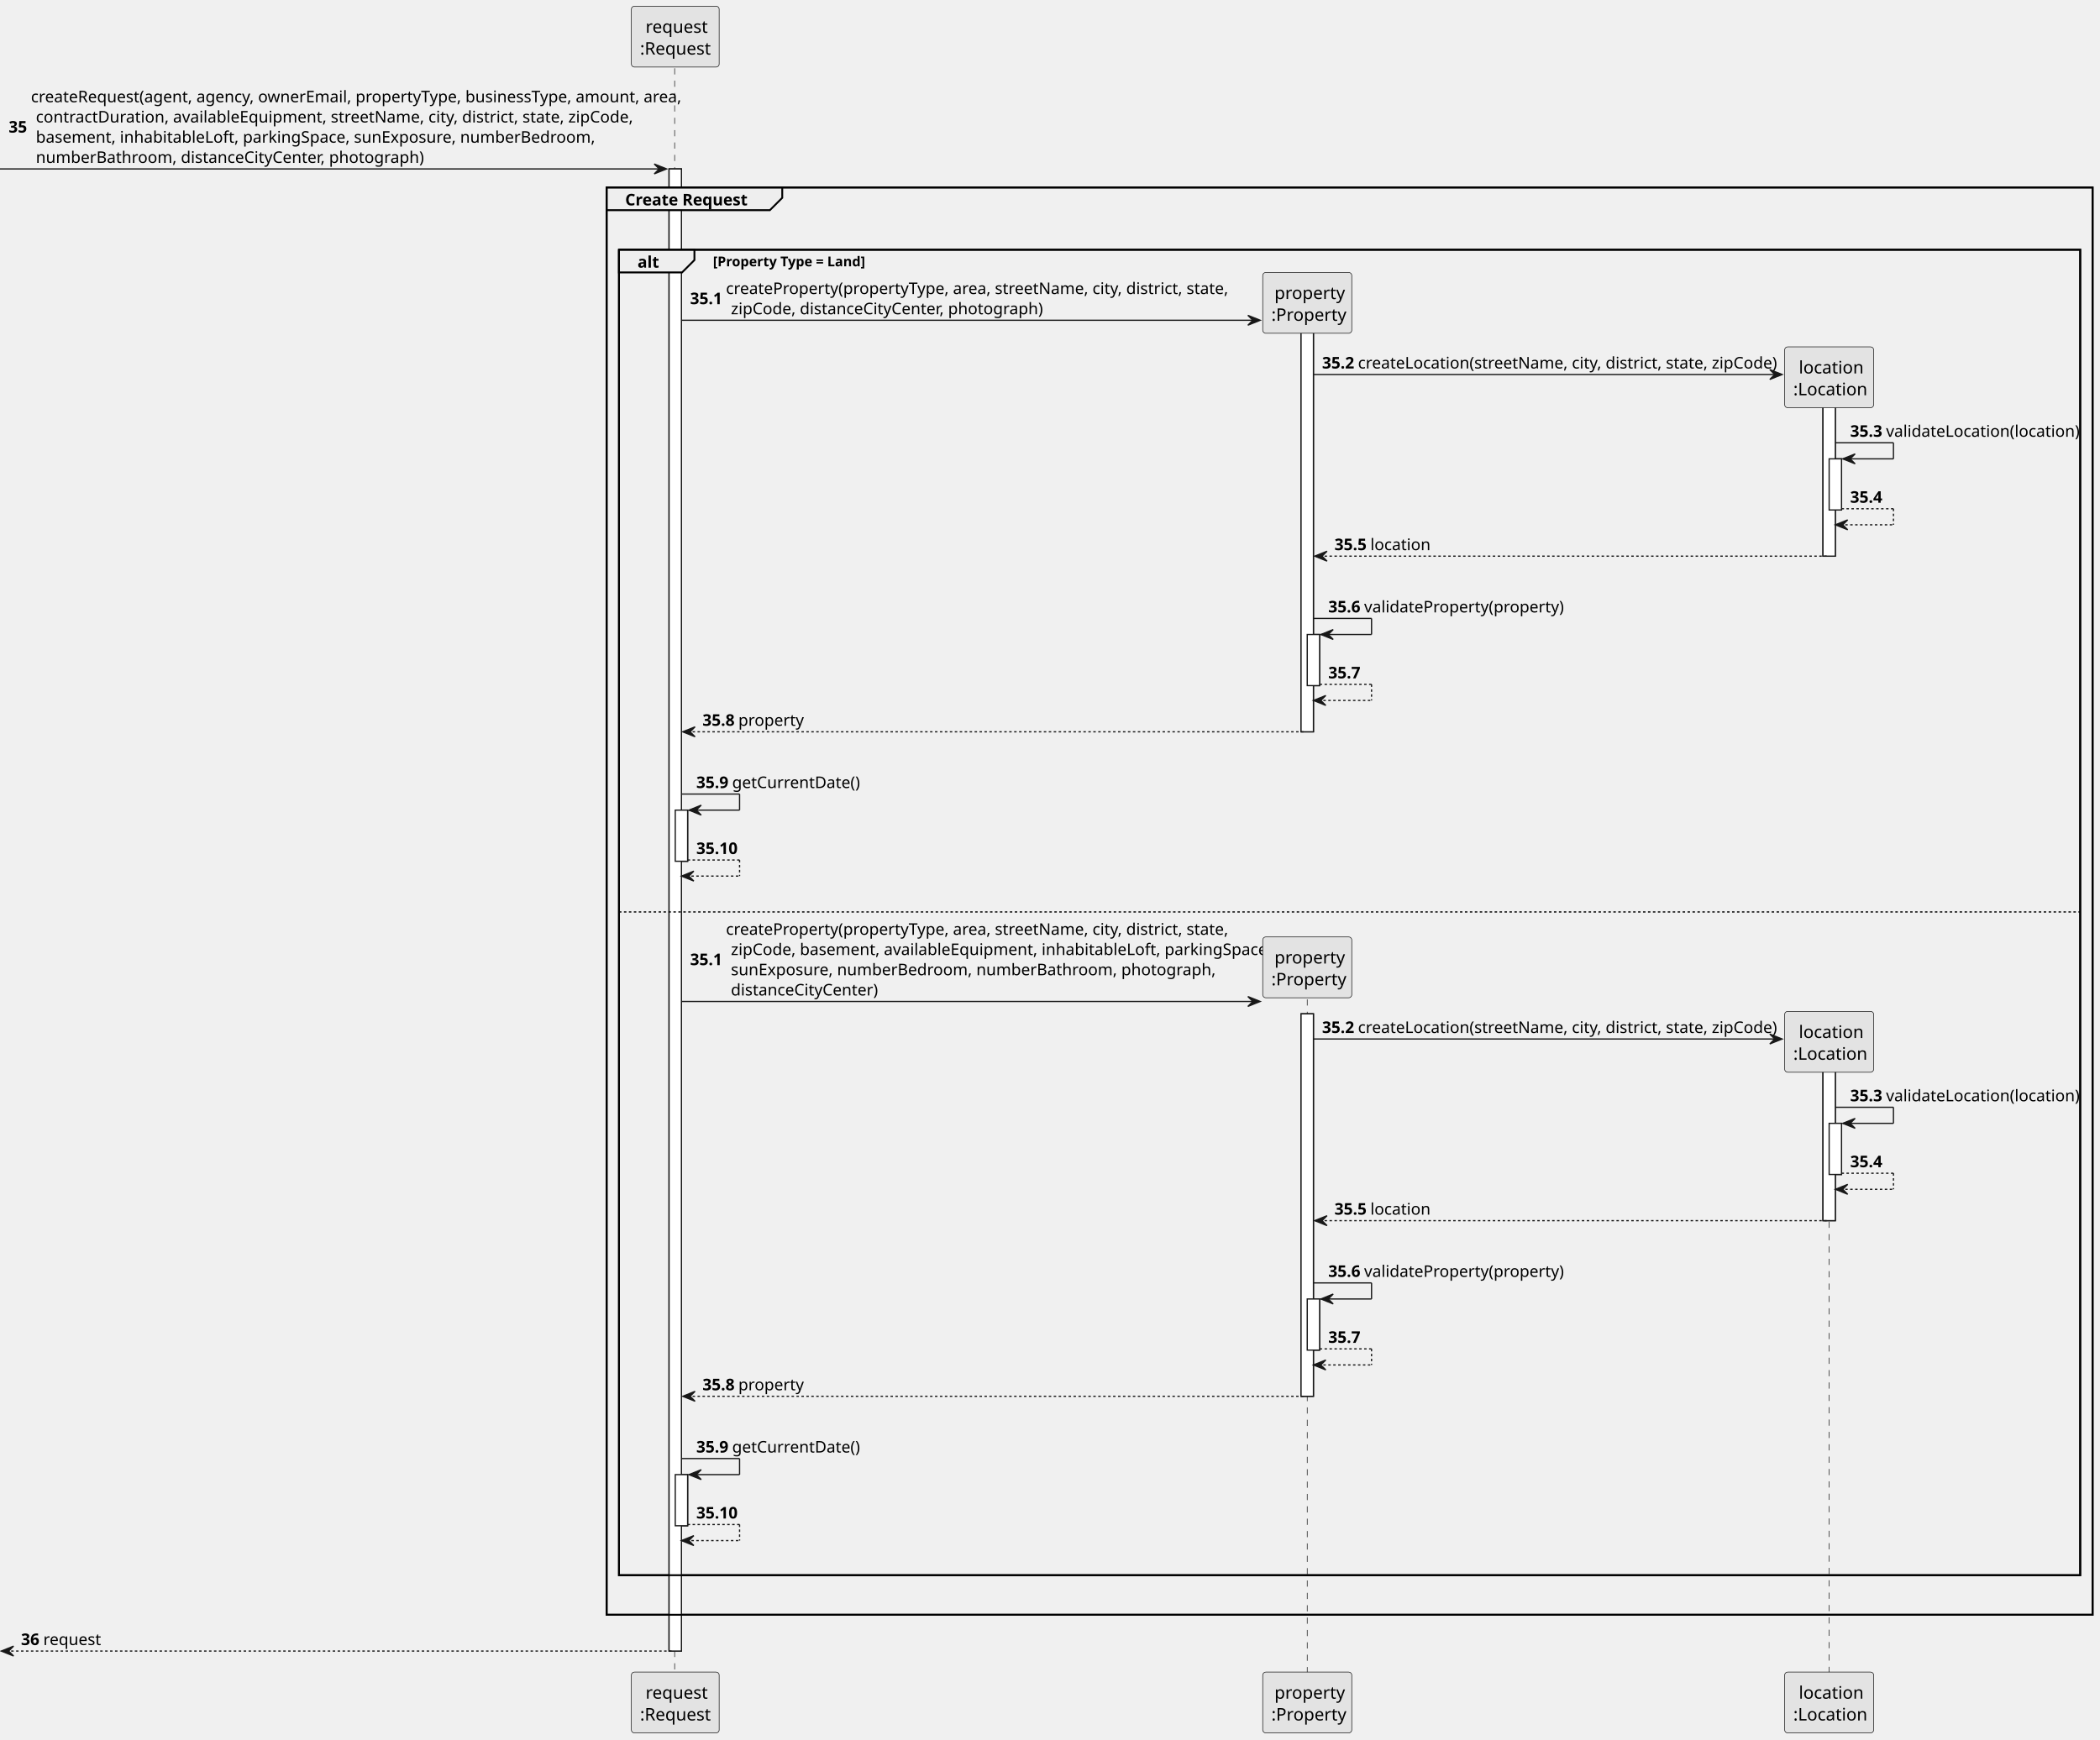
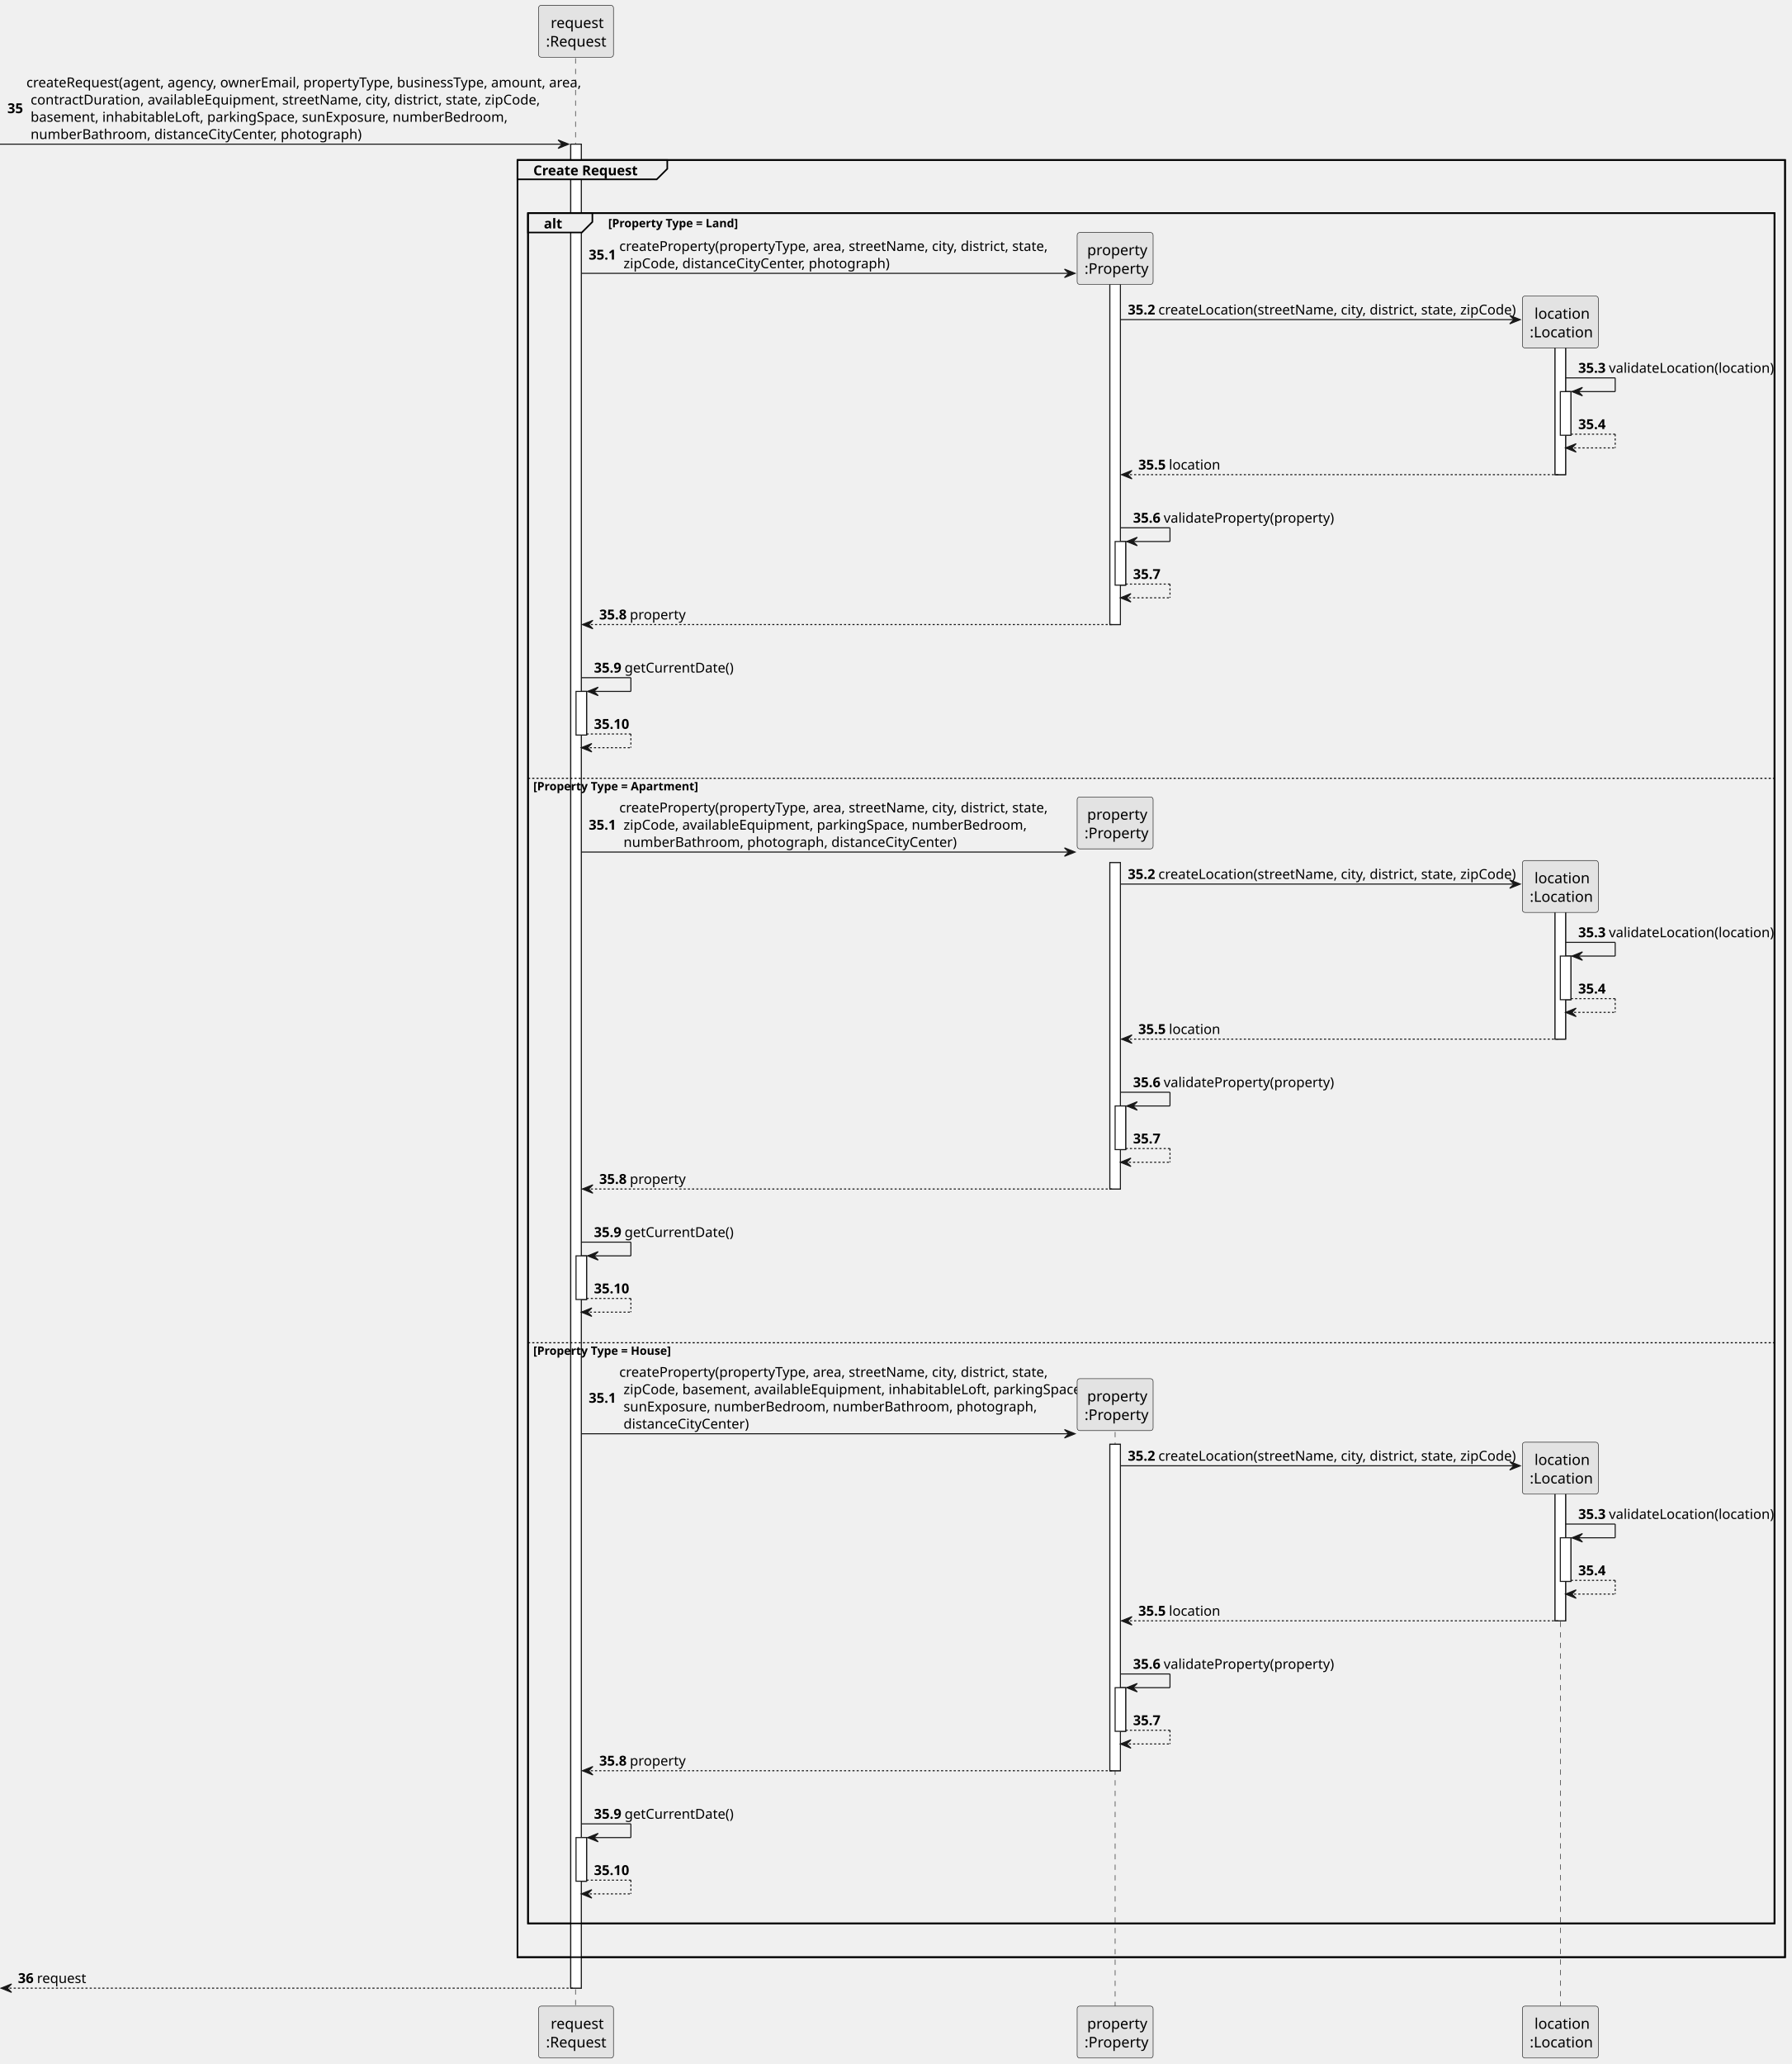
- <svg xmlns="http://www.w3.org/2000/svg" contentStyleType="text/css" height="1407px" preserveAspectRatio="none" style="width:1698px;height:1407px;background:#FFFFFF;" version="1.1" viewBox="0 0 1698 1407" width="1698px" zoomAndPan="magnify">
+ <svg xmlns="http://www.w3.org/2000/svg" contentStyleType="text/css" height="1956px" preserveAspectRatio="none" style="width:1698px;height:1956px;background:#FFFFFF;" version="1.1" viewBox="0 0 1698 1956" width="1698px" zoomAndPan="magnify">
  <defs />
  <g>
-     <rect fill="#FFFFFF" height="1198.742" style="stroke:#181818;stroke-width:1.0;" width="10" x="541" y="136.625" />
+     <rect fill="#FFFFFF" height="1747.5" style="stroke:#181818;stroke-width:1.0;" width="10" x="541" y="136.625" />
    <rect fill="#FFFFFF" height="41.352" style="stroke:#181818;stroke-width:1.0;" width="10" x="546" y="655.227" />
-     <rect fill="#FFFFFF" height="41.352" style="stroke:#181818;stroke-width:1.0;" width="10" x="546" y="1192.664" />
+     <rect fill="#FFFFFF" height="41.352" style="stroke:#181818;stroke-width:1.0;" width="10" x="546" y="1190.148" />
+     <rect fill="#FFFFFF" height="41.352" style="stroke:#181818;stroke-width:1.0;" width="10" x="546" y="1741.422" />
    <rect fill="#FFFFFF" height="322.844" style="stroke:#181818;stroke-width:1.0;" width="10" x="1052" y="269.031" />
    <rect fill="#FFFFFF" height="41.352" style="stroke:#181818;stroke-width:1.0;" width="10" x="1057" y="513.172" />
-     <rect fill="#FFFFFF" height="309.328" style="stroke:#181818;stroke-width:1.0;" width="10" x="1052" y="819.984" />
-     <rect fill="#FFFFFF" height="41.352" style="stroke:#181818;stroke-width:1.0;" width="10" x="1057" y="1050.609" />
+     <rect fill="#FFFFFF" height="309.328" style="stroke:#181818;stroke-width:1.0;" width="10" x="1052" y="817.469" />
+     <rect fill="#FFFFFF" height="41.352" style="stroke:#181818;stroke-width:1.0;" width="10" x="1057" y="1048.094" />
+     <rect fill="#FFFFFF" height="309.328" style="stroke:#181818;stroke-width:1.0;" width="10" x="1052" y="1368.742" />
+     <rect fill="#FFFFFF" height="41.352" style="stroke:#181818;stroke-width:1.0;" width="10" x="1057" y="1599.367" />
    <rect fill="#FFFFFF" height="136.922" style="stroke:#181818;stroke-width:1.0;" width="10" x="1474" y="312.898" />
    <rect fill="#FFFFFF" height="41.352" style="stroke:#181818;stroke-width:1.0;" width="10" x="1479" y="371.117" />
-     <rect fill="#FFFFFF" height="136.922" style="stroke:#181818;stroke-width:1.0;" width="10" x="1474" y="850.336" />
-     <rect fill="#FFFFFF" height="41.352" style="stroke:#181818;stroke-width:1.0;" width="10" x="1479" y="908.555" />
-     <rect fill="none" height="1154.391" style="stroke:#000000;stroke-width:1.5;" width="1201.5" x="490.5" y="151.625" />
-     <rect fill="none" height="1072.039" style="stroke:#000000;stroke-width:1.5;" width="1181.5" x="500.5" y="201.977" />
-     <line style="stroke:#181818;stroke-width:0.5;stroke-dasharray:5.0,5.0;" x1="545.5" x2="545.5" y1="55.219" y2="1353.367" />
-     <line style="stroke:#181818;stroke-width:0.5;stroke-dasharray:5.0,5.0;" x1="1057" x2="1057" y1="788.281" y2="1353.367" />
-     <line style="stroke:#181818;stroke-width:0.5;stroke-dasharray:5.0,5.0;" x1="1479" x2="1479" y1="858.094" y2="1353.367" />
+     <rect fill="#FFFFFF" height="136.922" style="stroke:#181818;stroke-width:1.0;" width="10" x="1474" y="847.82" />
+     <rect fill="#FFFFFF" height="41.352" style="stroke:#181818;stroke-width:1.0;" width="10" x="1479" y="906.039" />
+     <rect fill="#FFFFFF" height="136.922" style="stroke:#181818;stroke-width:1.0;" width="10" x="1474" y="1399.094" />
+     <rect fill="#FFFFFF" height="41.352" style="stroke:#181818;stroke-width:1.0;" width="10" x="1479" y="1457.312" />
+     <rect fill="none" height="1703.148" style="stroke:#000000;stroke-width:1.5;" width="1201.5" x="490.5" y="151.625" />
+     <rect fill="none" height="1620.797" style="stroke:#000000;stroke-width:1.5;" width="1181.5" x="500.5" y="201.977" />
+     <line style="stroke:#181818;stroke-width:0.5;stroke-dasharray:5.0,5.0;" x1="545.5" x2="545.5" y1="55.219" y2="1902.125" />
+     <line style="stroke:#181818;stroke-width:0.5;stroke-dasharray:5.0,5.0;" x1="1057" x2="1057" y1="1337.039" y2="1902.125" />
+     <line style="stroke:#181818;stroke-width:0.5;stroke-dasharray:5.0,5.0;" x1="1479" x2="1479" y1="1406.852" y2="1902.125" />
    <rect fill="#E3E3E3" height="49.219" rx="2.5" ry="2.5" style="stroke:#181818;stroke-width:0.5;" width="71" x="510.5" y="5" />
    <text fill="#000000" font-family="sans-serif" font-size="14" lengthAdjust="spacing" textLength="48" x="522" y="26.533">request</text>
    <text fill="#000000" font-family="sans-serif" font-size="14" lengthAdjust="spacing" textLength="57" x="517.5" y="44.143">:Request</text>
-     <rect fill="#E3E3E3" height="49.219" rx="2.5" ry="2.5" style="stroke:#181818;stroke-width:0.5;" width="71" x="510.5" y="1352.367" />
-     <text fill="#000000" font-family="sans-serif" font-size="14" lengthAdjust="spacing" textLength="48" x="522" y="1373.9">request</text>
-     <text fill="#000000" font-family="sans-serif" font-size="14" lengthAdjust="spacing" textLength="57" x="517.5" y="1391.51">:Request</text>
-     <rect fill="#E3E3E3" height="49.219" rx="2.5" ry="2.5" style="stroke:#181818;stroke-width:0.5;" width="72" x="1021" y="1352.367" />
-     <text fill="#000000" font-family="sans-serif" font-size="14" lengthAdjust="spacing" textLength="53" x="1030.5" y="1373.9">property</text>
-     <text fill="#000000" font-family="sans-serif" font-size="14" lengthAdjust="spacing" textLength="58" x="1028" y="1391.51">:Property</text>
-     <rect fill="#E3E3E3" height="49.219" rx="2.5" ry="2.5" style="stroke:#181818;stroke-width:0.5;" width="72" x="1443" y="1352.367" />
-     <text fill="#000000" font-family="sans-serif" font-size="14" lengthAdjust="spacing" textLength="49" x="1454.5" y="1373.9">location</text>
-     <text fill="#000000" font-family="sans-serif" font-size="14" lengthAdjust="spacing" textLength="58" x="1450" y="1391.51">:Location</text>
-     <rect fill="#FFFFFF" height="1198.742" style="stroke:#181818;stroke-width:1.0;" width="10" x="541" y="136.625" />
+     <rect fill="#E3E3E3" height="49.219" rx="2.5" ry="2.5" style="stroke:#181818;stroke-width:0.5;" width="71" x="510.5" y="1901.125" />
+     <text fill="#000000" font-family="sans-serif" font-size="14" lengthAdjust="spacing" textLength="48" x="522" y="1922.658">request</text>
+     <text fill="#000000" font-family="sans-serif" font-size="14" lengthAdjust="spacing" textLength="57" x="517.5" y="1940.268">:Request</text>
+     <rect fill="#E3E3E3" height="49.219" rx="2.5" ry="2.5" style="stroke:#181818;stroke-width:0.5;" width="72" x="1021" y="1901.125" />
+     <text fill="#000000" font-family="sans-serif" font-size="14" lengthAdjust="spacing" textLength="53" x="1030.5" y="1922.658">property</text>
+     <text fill="#000000" font-family="sans-serif" font-size="14" lengthAdjust="spacing" textLength="58" x="1028" y="1940.268">:Property</text>
+     <rect fill="#E3E3E3" height="49.219" rx="2.5" ry="2.5" style="stroke:#181818;stroke-width:0.5;" width="72" x="1443" y="1901.125" />
+     <text fill="#000000" font-family="sans-serif" font-size="14" lengthAdjust="spacing" textLength="49" x="1454.5" y="1922.658">location</text>
+     <text fill="#000000" font-family="sans-serif" font-size="14" lengthAdjust="spacing" textLength="58" x="1450" y="1940.268">:Location</text>
+     <rect fill="#FFFFFF" height="1747.5" style="stroke:#181818;stroke-width:1.0;" width="10" x="541" y="136.625" />
    <rect fill="#FFFFFF" height="41.352" style="stroke:#181818;stroke-width:1.0;" width="10" x="546" y="655.227" />
-     <rect fill="#FFFFFF" height="41.352" style="stroke:#181818;stroke-width:1.0;" width="10" x="546" y="1192.664" />
+     <rect fill="#FFFFFF" height="41.352" style="stroke:#181818;stroke-width:1.0;" width="10" x="546" y="1190.148" />
+     <rect fill="#FFFFFF" height="41.352" style="stroke:#181818;stroke-width:1.0;" width="10" x="546" y="1741.422" />
    <rect fill="#FFFFFF" height="322.844" style="stroke:#181818;stroke-width:1.0;" width="10" x="1052" y="269.031" />
    <rect fill="#FFFFFF" height="41.352" style="stroke:#181818;stroke-width:1.0;" width="10" x="1057" y="513.172" />
-     <rect fill="#FFFFFF" height="309.328" style="stroke:#181818;stroke-width:1.0;" width="10" x="1052" y="819.984" />
-     <rect fill="#FFFFFF" height="41.352" style="stroke:#181818;stroke-width:1.0;" width="10" x="1057" y="1050.609" />
+     <rect fill="#FFFFFF" height="309.328" style="stroke:#181818;stroke-width:1.0;" width="10" x="1052" y="817.469" />
+     <rect fill="#FFFFFF" height="41.352" style="stroke:#181818;stroke-width:1.0;" width="10" x="1057" y="1048.094" />
+     <rect fill="#FFFFFF" height="309.328" style="stroke:#181818;stroke-width:1.0;" width="10" x="1052" y="1368.742" />
+     <rect fill="#FFFFFF" height="41.352" style="stroke:#181818;stroke-width:1.0;" width="10" x="1057" y="1599.367" />
    <rect fill="#FFFFFF" height="136.922" style="stroke:#181818;stroke-width:1.0;" width="10" x="1474" y="312.898" />
    <rect fill="#FFFFFF" height="41.352" style="stroke:#181818;stroke-width:1.0;" width="10" x="1479" y="371.117" />
-     <rect fill="#FFFFFF" height="136.922" style="stroke:#181818;stroke-width:1.0;" width="10" x="1474" y="850.336" />
-     <rect fill="#FFFFFF" height="41.352" style="stroke:#181818;stroke-width:1.0;" width="10" x="1479" y="908.555" />
+     <rect fill="#FFFFFF" height="136.922" style="stroke:#181818;stroke-width:1.0;" width="10" x="1474" y="847.82" />
+     <rect fill="#FFFFFF" height="41.352" style="stroke:#181818;stroke-width:1.0;" width="10" x="1479" y="906.039" />
+     <rect fill="#FFFFFF" height="136.922" style="stroke:#181818;stroke-width:1.0;" width="10" x="1474" y="1399.094" />
+     <rect fill="#FFFFFF" height="41.352" style="stroke:#181818;stroke-width:1.0;" width="10" x="1479" y="1457.312" />
    <polygon fill="#181818" points="529,132.625,539,136.625,529,140.625,533,136.625" style="stroke:#181818;stroke-width:1.0;" />
    <line style="stroke:#181818;stroke-width:1.0;" x1="0" x2="535" y1="136.625" y2="136.625" />
    <text fill="#000000" font-family="sans-serif" font-size="13" font-weight="bold" lengthAdjust="spacing" textLength="14" x="7" y="107.241">35</text>
    <text fill="#000000" font-family="sans-serif" font-size="13" lengthAdjust="spacing" textLength="504" x="25" y="82.714">createRequest(agent, agency, ownerEmail, propertyType, businessType, amount, area,</text>
    <text fill="#000000" font-family="sans-serif" font-size="13" lengthAdjust="spacing" textLength="461" x="29" y="99.065">contractDuration, availableEquipment, streetName, city, district, state, zipCode,</text>
    <text fill="#000000" font-family="sans-serif" font-size="13" lengthAdjust="spacing" textLength="426" x="29" y="115.417">basement, inhabitableLoft, parkingSpace, sunExposure, numberBedroom,</text>
    <text fill="#000000" font-family="sans-serif" font-size="13" lengthAdjust="spacing" textLength="293" x="29" y="131.769">numberBathroom, distanceCityCenter, photograph)</text>
    <path d="M490.5,151.625 L632.5,151.625 L632.5,159.977 L622.5,169.977 L490.5,169.977 L490.5,151.625 " fill="#EEEEEE" style="stroke:#000000;stroke-width:1.5;" />
-     <rect fill="none" height="1154.391" style="stroke:#000000;stroke-width:1.5;" width="1201.5" x="490.5" y="151.625" />
+     <rect fill="none" height="1703.148" style="stroke:#000000;stroke-width:1.5;" width="1201.5" x="490.5" y="151.625" />
    <text fill="#000000" font-family="sans-serif" font-size="13" font-weight="bold" lengthAdjust="spacing" textLength="97" x="505.5" y="166.12">Create Request</text>
    <path d="M500.5,201.977 L561.5,201.977 L561.5,210.328 L551.5,220.328 L500.5,220.328 L500.5,201.977 " fill="#EEEEEE" style="stroke:#000000;stroke-width:1.5;" />
-     <rect fill="none" height="1072.039" style="stroke:#000000;stroke-width:1.5;" width="1181.5" x="500.5" y="201.977" />
+     <rect fill="none" height="1620.797" style="stroke:#000000;stroke-width:1.5;" width="1181.5" x="500.5" y="201.977" />
    <text fill="#000000" font-family="sans-serif" font-size="13" font-weight="bold" lengthAdjust="spacing" textLength="16" x="515.5" y="216.472">alt</text>
    <text fill="#000000" font-family="sans-serif" font-size="11" font-weight="bold" lengthAdjust="spacing" textLength="125" x="576.5" y="215.395">[Property Type = Land]</text>
    <polygon fill="#181818" points="1009,255.031,1019,259.031,1009,263.031,1013,259.031" style="stroke:#181818;stroke-width:1.0;" />
    <line style="stroke:#181818;stroke-width:1.0;" x1="551" x2="1015" y1="259.031" y2="259.031" />
    <text fill="#000000" font-family="sans-serif" font-size="13" font-weight="bold" lengthAdjust="spacing" textLength="25" x="558" y="245.999">35.1</text>
    <text fill="#000000" font-family="sans-serif" font-size="13" lengthAdjust="spacing" textLength="389" x="587" y="237.823">createProperty(propertyType, area, streetName, city, district, state,</text>
    <text fill="#000000" font-family="sans-serif" font-size="13" lengthAdjust="spacing" textLength="241" x="591" y="254.175">zipCode, distanceCityCenter, photograph)</text>
    <rect fill="#E3E3E3" height="49.219" rx="2.5" ry="2.5" style="stroke:#181818;stroke-width:0.5;" width="72" x="1021" y="220.328" />
    <text fill="#000000" font-family="sans-serif" font-size="14" lengthAdjust="spacing" textLength="53" x="1030.5" y="241.861">property</text>
    <text fill="#000000" font-family="sans-serif" font-size="14" lengthAdjust="spacing" textLength="58" x="1028" y="259.471">:Property</text>
    <polygon fill="#181818" points="1431,298.898,1441,302.898,1431,306.898,1435,302.898" style="stroke:#181818;stroke-width:1.0;" />
    <line style="stroke:#181818;stroke-width:1.0;" x1="1062" x2="1437" y1="302.898" y2="302.898" />
    <text fill="#000000" font-family="sans-serif" font-size="13" font-weight="bold" lengthAdjust="spacing" textLength="25" x="1069" y="298.042">35.2</text>
    <text fill="#000000" font-family="sans-serif" font-size="13" lengthAdjust="spacing" textLength="328" x="1098" y="298.042">createLocation(streetName, city, district, state, zipCode)</text>
    <rect fill="#E3E3E3" height="49.219" rx="2.5" ry="2.5" style="stroke:#181818;stroke-width:0.5;" width="72" x="1443" y="280.547" />
    <text fill="#000000" font-family="sans-serif" font-size="14" lengthAdjust="spacing" textLength="49" x="1454.5" y="302.08">location</text>
    <text fill="#000000" font-family="sans-serif" font-size="14" lengthAdjust="spacing" textLength="58" x="1450" y="319.69">:Location</text>
    <line style="stroke:#181818;stroke-width:1.0;" x1="1484" x2="1531" y1="358.117" y2="358.117" />
    <line style="stroke:#181818;stroke-width:1.0;" x1="1531" x2="1531" y1="358.117" y2="371.117" />
    <line style="stroke:#181818;stroke-width:1.0;" x1="1490" x2="1531" y1="371.117" y2="371.117" />
    <polygon fill="#181818" points="1500,367.117,1490,371.117,1500,375.117,1496,371.117" style="stroke:#181818;stroke-width:1.0;" />
    <text fill="#000000" font-family="sans-serif" font-size="13" font-weight="bold" lengthAdjust="spacing" textLength="25" x="1496" y="353.261">35.3</text>
    <text fill="#000000" font-family="sans-serif" font-size="13" lengthAdjust="spacing" textLength="145" x="1525" y="353.261">validateLocation(location)</text>
    <line style="stroke:#181818;stroke-width:1.0;stroke-dasharray:2.0,2.0;" x1="1489" x2="1531" y1="411.469" y2="411.469" />
    <line style="stroke:#181818;stroke-width:1.0;stroke-dasharray:2.0,2.0;" x1="1531" x2="1531" y1="411.469" y2="424.469" />
    <line style="stroke:#181818;stroke-width:1.0;stroke-dasharray:2.0,2.0;" x1="1484" x2="1531" y1="424.469" y2="424.469" />
    <polygon fill="#181818" points="1494,420.469,1484,424.469,1494,428.469,1490,424.469" style="stroke:#181818;stroke-width:1.0;" />
    <text fill="#000000" font-family="sans-serif" font-size="13" font-weight="bold" lengthAdjust="spacing" textLength="25" x="1496" y="406.612">35.4</text>
    <text fill="#000000" font-family="sans-serif" font-size="13" lengthAdjust="spacing" textLength="4" x="1525" y="406.612"> </text>
    <polygon fill="#181818" points="1073,445.82,1063,449.82,1073,453.82,1069,449.82" style="stroke:#181818;stroke-width:1.0;" />
    <line style="stroke:#181818;stroke-width:1.0;stroke-dasharray:2.0,2.0;" x1="1067" x2="1478" y1="449.82" y2="449.82" />
    <text fill="#000000" font-family="sans-serif" font-size="13" font-weight="bold" lengthAdjust="spacing" textLength="25" x="1079" y="444.964">35.5</text>
    <text fill="#000000" font-family="sans-serif" font-size="13" lengthAdjust="spacing" textLength="45" x="1108" y="444.964">location</text>
    <line style="stroke:#181818;stroke-width:1.0;" x1="1062" x2="1109" y1="500.172" y2="500.172" />
    <line style="stroke:#181818;stroke-width:1.0;" x1="1109" x2="1109" y1="500.172" y2="513.172" />
    <line style="stroke:#181818;stroke-width:1.0;" x1="1068" x2="1109" y1="513.172" y2="513.172" />
    <polygon fill="#181818" points="1078,509.172,1068,513.172,1078,517.172,1074,513.172" style="stroke:#181818;stroke-width:1.0;" />
    <text fill="#000000" font-family="sans-serif" font-size="13" font-weight="bold" lengthAdjust="spacing" textLength="25" x="1074" y="495.315">35.6</text>
    <text fill="#000000" font-family="sans-serif" font-size="13" lengthAdjust="spacing" textLength="147" x="1103" y="495.315">validateProperty(property)</text>
    <line style="stroke:#181818;stroke-width:1.0;stroke-dasharray:2.0,2.0;" x1="1067" x2="1109" y1="553.523" y2="553.523" />
    <line style="stroke:#181818;stroke-width:1.0;stroke-dasharray:2.0,2.0;" x1="1109" x2="1109" y1="553.523" y2="566.523" />
    <line style="stroke:#181818;stroke-width:1.0;stroke-dasharray:2.0,2.0;" x1="1062" x2="1109" y1="566.523" y2="566.523" />
    <polygon fill="#181818" points="1072,562.523,1062,566.523,1072,570.523,1068,566.523" style="stroke:#181818;stroke-width:1.0;" />
    <text fill="#000000" font-family="sans-serif" font-size="13" font-weight="bold" lengthAdjust="spacing" textLength="25" x="1074" y="548.667">35.7</text>
    <text fill="#000000" font-family="sans-serif" font-size="13" lengthAdjust="spacing" textLength="4" x="1103" y="548.667"> </text>
    <polygon fill="#181818" points="562,587.875,552,591.875,562,595.875,558,591.875" style="stroke:#181818;stroke-width:1.0;" />
    <line style="stroke:#181818;stroke-width:1.0;stroke-dasharray:2.0,2.0;" x1="556" x2="1056" y1="591.875" y2="591.875" />
    <text fill="#000000" font-family="sans-serif" font-size="13" font-weight="bold" lengthAdjust="spacing" textLength="25" x="568" y="587.019">35.8</text>
    <text fill="#000000" font-family="sans-serif" font-size="13" lengthAdjust="spacing" textLength="47" x="597" y="587.019">property</text>
    <line style="stroke:#181818;stroke-width:1.0;" x1="551" x2="598" y1="642.227" y2="642.227" />
    <line style="stroke:#181818;stroke-width:1.0;" x1="598" x2="598" y1="642.227" y2="655.227" />
    <line style="stroke:#181818;stroke-width:1.0;" x1="557" x2="598" y1="655.227" y2="655.227" />
    <polygon fill="#181818" points="567,651.227,557,655.227,567,659.227,563,655.227" style="stroke:#181818;stroke-width:1.0;" />
    <text fill="#000000" font-family="sans-serif" font-size="13" font-weight="bold" lengthAdjust="spacing" textLength="25" x="563" y="637.37">35.9</text>
    <text fill="#000000" font-family="sans-serif" font-size="13" lengthAdjust="spacing" textLength="95" x="592" y="637.37">getCurrentDate()</text>
    <line style="stroke:#181818;stroke-width:1.0;stroke-dasharray:2.0,2.0;" x1="556" x2="598" y1="695.578" y2="695.578" />
    <line style="stroke:#181818;stroke-width:1.0;stroke-dasharray:2.0,2.0;" x1="598" x2="598" y1="695.578" y2="708.578" />
    <line style="stroke:#181818;stroke-width:1.0;stroke-dasharray:2.0,2.0;" x1="551" x2="598" y1="708.578" y2="708.578" />
    <polygon fill="#181818" points="561,704.578,551,708.578,561,712.578,557,708.578" style="stroke:#181818;stroke-width:1.0;" />
    <text fill="#000000" font-family="sans-serif" font-size="13" font-weight="bold" lengthAdjust="spacing" textLength="32" x="563" y="690.722">35.10</text>
    <text fill="#000000" font-family="sans-serif" font-size="13" lengthAdjust="spacing" textLength="4" x="599" y="690.722"> </text>
    <line style="stroke:#000000;stroke-width:1.0;stroke-dasharray:2.0,2.0;" x1="500.5" x2="1682" y1="737.578" y2="737.578" />
-     <polygon fill="#181818" points="1009,805.984,1019,809.984,1009,813.984,1013,809.984" style="stroke:#181818;stroke-width:1.0;" />
-     <line style="stroke:#181818;stroke-width:1.0;" x1="551" x2="1015" y1="809.984" y2="809.984" />
-     <text fill="#000000" font-family="sans-serif" font-size="13" font-weight="bold" lengthAdjust="spacing" textLength="25" x="558" y="780.601">35.1</text>
-     <text fill="#000000" font-family="sans-serif" font-size="13" lengthAdjust="spacing" textLength="389" x="587" y="756.073">createProperty(propertyType, area, streetName, city, district, state,</text>
-     <text fill="#000000" font-family="sans-serif" font-size="13" lengthAdjust="spacing" textLength="413" x="591" y="772.425">zipCode, basement, availableEquipment, inhabitableLoft, parkingSpace,</text>
-     <text fill="#000000" font-family="sans-serif" font-size="13" lengthAdjust="spacing" textLength="362" x="591" y="788.776">sunExposure, numberBedroom, numberBathroom, photograph,</text>
-     <text fill="#000000" font-family="sans-serif" font-size="13" lengthAdjust="spacing" textLength="114" x="591" y="805.128">distanceCityCenter)</text>
-     <rect fill="#E3E3E3" height="49.219" rx="2.5" ry="2.5" style="stroke:#181818;stroke-width:0.5;" width="72" x="1021" y="757.766" />
-     <text fill="#000000" font-family="sans-serif" font-size="14" lengthAdjust="spacing" textLength="53" x="1030.5" y="779.299">property</text>
-     <text fill="#000000" font-family="sans-serif" font-size="14" lengthAdjust="spacing" textLength="58" x="1028" y="796.908">:Property</text>
-     <polygon fill="#181818" points="1431,836.336,1441,840.336,1431,844.336,1435,840.336" style="stroke:#181818;stroke-width:1.0;" />
-     <line style="stroke:#181818;stroke-width:1.0;" x1="1062" x2="1437" y1="840.336" y2="840.336" />
-     <text fill="#000000" font-family="sans-serif" font-size="13" font-weight="bold" lengthAdjust="spacing" textLength="25" x="1069" y="835.48">35.2</text>
-     <text fill="#000000" font-family="sans-serif" font-size="13" lengthAdjust="spacing" textLength="328" x="1098" y="835.48">createLocation(streetName, city, district, state, zipCode)</text>
-     <rect fill="#E3E3E3" height="49.219" rx="2.5" ry="2.5" style="stroke:#181818;stroke-width:0.5;" width="72" x="1443" y="817.984" />
-     <text fill="#000000" font-family="sans-serif" font-size="14" lengthAdjust="spacing" textLength="49" x="1454.5" y="839.518">location</text>
-     <text fill="#000000" font-family="sans-serif" font-size="14" lengthAdjust="spacing" textLength="58" x="1450" y="857.127">:Location</text>
-     <line style="stroke:#181818;stroke-width:1.0;" x1="1484" x2="1531" y1="895.555" y2="895.555" />
-     <line style="stroke:#181818;stroke-width:1.0;" x1="1531" x2="1531" y1="895.555" y2="908.555" />
-     <line style="stroke:#181818;stroke-width:1.0;" x1="1490" x2="1531" y1="908.555" y2="908.555" />
-     <polygon fill="#181818" points="1500,904.555,1490,908.555,1500,912.555,1496,908.555" style="stroke:#181818;stroke-width:1.0;" />
-     <text fill="#000000" font-family="sans-serif" font-size="13" font-weight="bold" lengthAdjust="spacing" textLength="25" x="1496" y="890.698">35.3</text>
-     <text fill="#000000" font-family="sans-serif" font-size="13" lengthAdjust="spacing" textLength="145" x="1525" y="890.698">validateLocation(location)</text>
-     <line style="stroke:#181818;stroke-width:1.0;stroke-dasharray:2.0,2.0;" x1="1489" x2="1531" y1="948.906" y2="948.906" />
-     <line style="stroke:#181818;stroke-width:1.0;stroke-dasharray:2.0,2.0;" x1="1531" x2="1531" y1="948.906" y2="961.906" />
-     <line style="stroke:#181818;stroke-width:1.0;stroke-dasharray:2.0,2.0;" x1="1484" x2="1531" y1="961.906" y2="961.906" />
-     <polygon fill="#181818" points="1494,957.906,1484,961.906,1494,965.906,1490,961.906" style="stroke:#181818;stroke-width:1.0;" />
-     <text fill="#000000" font-family="sans-serif" font-size="13" font-weight="bold" lengthAdjust="spacing" textLength="25" x="1496" y="944.05">35.4</text>
-     <text fill="#000000" font-family="sans-serif" font-size="13" lengthAdjust="spacing" textLength="4" x="1525" y="944.05"> </text>
-     <polygon fill="#181818" points="1073,983.258,1063,987.258,1073,991.258,1069,987.258" style="stroke:#181818;stroke-width:1.0;" />
-     <line style="stroke:#181818;stroke-width:1.0;stroke-dasharray:2.0,2.0;" x1="1067" x2="1478" y1="987.258" y2="987.258" />
-     <text fill="#000000" font-family="sans-serif" font-size="13" font-weight="bold" lengthAdjust="spacing" textLength="25" x="1079" y="982.401">35.5</text>
-     <text fill="#000000" font-family="sans-serif" font-size="13" lengthAdjust="spacing" textLength="45" x="1108" y="982.401">location</text>
-     <line style="stroke:#181818;stroke-width:1.0;" x1="1062" x2="1109" y1="1037.609" y2="1037.609" />
-     <line style="stroke:#181818;stroke-width:1.0;" x1="1109" x2="1109" y1="1037.609" y2="1050.609" />
-     <line style="stroke:#181818;stroke-width:1.0;" x1="1068" x2="1109" y1="1050.609" y2="1050.609" />
-     <polygon fill="#181818" points="1078,1046.609,1068,1050.609,1078,1054.609,1074,1050.609" style="stroke:#181818;stroke-width:1.0;" />
-     <text fill="#000000" font-family="sans-serif" font-size="13" font-weight="bold" lengthAdjust="spacing" textLength="25" x="1074" y="1032.753">35.6</text>
-     <text fill="#000000" font-family="sans-serif" font-size="13" lengthAdjust="spacing" textLength="147" x="1103" y="1032.753">validateProperty(property)</text>
-     <line style="stroke:#181818;stroke-width:1.0;stroke-dasharray:2.0,2.0;" x1="1067" x2="1109" y1="1090.961" y2="1090.961" />
-     <line style="stroke:#181818;stroke-width:1.0;stroke-dasharray:2.0,2.0;" x1="1109" x2="1109" y1="1090.961" y2="1103.961" />
-     <line style="stroke:#181818;stroke-width:1.0;stroke-dasharray:2.0,2.0;" x1="1062" x2="1109" y1="1103.961" y2="1103.961" />
-     <polygon fill="#181818" points="1072,1099.961,1062,1103.961,1072,1107.961,1068,1103.961" style="stroke:#181818;stroke-width:1.0;" />
-     <text fill="#000000" font-family="sans-serif" font-size="13" font-weight="bold" lengthAdjust="spacing" textLength="25" x="1074" y="1086.104">35.7</text>
-     <text fill="#000000" font-family="sans-serif" font-size="13" lengthAdjust="spacing" textLength="4" x="1103" y="1086.104"> </text>
-     <polygon fill="#181818" points="562,1125.312,552,1129.312,562,1133.312,558,1129.312" style="stroke:#181818;stroke-width:1.0;" />
-     <line style="stroke:#181818;stroke-width:1.0;stroke-dasharray:2.0,2.0;" x1="556" x2="1056" y1="1129.312" y2="1129.312" />
-     <text fill="#000000" font-family="sans-serif" font-size="13" font-weight="bold" lengthAdjust="spacing" textLength="25" x="568" y="1124.456">35.8</text>
-     <text fill="#000000" font-family="sans-serif" font-size="13" lengthAdjust="spacing" textLength="47" x="597" y="1124.456">property</text>
-     <line style="stroke:#181818;stroke-width:1.0;" x1="551" x2="598" y1="1179.664" y2="1179.664" />
-     <line style="stroke:#181818;stroke-width:1.0;" x1="598" x2="598" y1="1179.664" y2="1192.664" />
-     <line style="stroke:#181818;stroke-width:1.0;" x1="557" x2="598" y1="1192.664" y2="1192.664" />
-     <polygon fill="#181818" points="567,1188.664,557,1192.664,567,1196.664,563,1192.664" style="stroke:#181818;stroke-width:1.0;" />
-     <text fill="#000000" font-family="sans-serif" font-size="13" font-weight="bold" lengthAdjust="spacing" textLength="25" x="563" y="1174.808">35.9</text>
-     <text fill="#000000" font-family="sans-serif" font-size="13" lengthAdjust="spacing" textLength="95" x="592" y="1174.808">getCurrentDate()</text>
-     <line style="stroke:#181818;stroke-width:1.0;stroke-dasharray:2.0,2.0;" x1="556" x2="598" y1="1233.016" y2="1233.016" />
-     <line style="stroke:#181818;stroke-width:1.0;stroke-dasharray:2.0,2.0;" x1="598" x2="598" y1="1233.016" y2="1246.016" />
-     <line style="stroke:#181818;stroke-width:1.0;stroke-dasharray:2.0,2.0;" x1="551" x2="598" y1="1246.016" y2="1246.016" />
-     <polygon fill="#181818" points="561,1242.016,551,1246.016,561,1250.016,557,1246.016" style="stroke:#181818;stroke-width:1.0;" />
-     <text fill="#000000" font-family="sans-serif" font-size="13" font-weight="bold" lengthAdjust="spacing" textLength="32" x="563" y="1228.159">35.10</text>
-     <text fill="#000000" font-family="sans-serif" font-size="13" lengthAdjust="spacing" textLength="4" x="599" y="1228.159"> </text>
-     <polygon fill="#181818" points="11,1331.367,1,1335.367,11,1339.367,7,1335.367" style="stroke:#181818;stroke-width:1.0;" />
-     <line style="stroke:#181818;stroke-width:1.0;stroke-dasharray:2.0,2.0;" x1="5" x2="545" y1="1335.367" y2="1335.367" />
-     <text fill="#000000" font-family="sans-serif" font-size="13" font-weight="bold" lengthAdjust="spacing" textLength="14" x="17" y="1330.511">36</text>
-     <text fill="#000000" font-family="sans-serif" font-size="13" lengthAdjust="spacing" textLength="43" x="35" y="1330.511">request</text>
+     <text fill="#000000" font-family="sans-serif" font-size="11" font-weight="bold" lengthAdjust="spacing" textLength="157" x="505.5" y="748.997">[Property Type = Apartment]</text>
+     <polygon fill="#181818" points="1009,803.469,1019,807.469,1009,811.469,1013,807.469" style="stroke:#181818;stroke-width:1.0;" />
+     <line style="stroke:#181818;stroke-width:1.0;" x1="551" x2="1015" y1="807.469" y2="807.469" />
+     <text fill="#000000" font-family="sans-serif" font-size="13" font-weight="bold" lengthAdjust="spacing" textLength="25" x="558" y="786.261">35.1</text>
+     <text fill="#000000" font-family="sans-serif" font-size="13" lengthAdjust="spacing" textLength="389" x="587" y="769.909">createProperty(propertyType, area, streetName, city, district, state,</text>
+     <text fill="#000000" font-family="sans-serif" font-size="13" lengthAdjust="spacing" textLength="360" x="591" y="786.261">zipCode, availableEquipment, parkingSpace, numberBedroom,</text>
+     <text fill="#000000" font-family="sans-serif" font-size="13" lengthAdjust="spacing" textLength="293" x="591" y="802.612">numberBathroom, photograph, distanceCityCenter)</text>
+     <rect fill="#E3E3E3" height="49.219" rx="2.5" ry="2.5" style="stroke:#181818;stroke-width:0.5;" width="72" x="1021" y="755.25" />
+     <text fill="#000000" font-family="sans-serif" font-size="14" lengthAdjust="spacing" textLength="53" x="1030.5" y="776.783">property</text>
+     <text fill="#000000" font-family="sans-serif" font-size="14" lengthAdjust="spacing" textLength="58" x="1028" y="794.393">:Property</text>
+     <polygon fill="#181818" points="1431,833.82,1441,837.82,1431,841.82,1435,837.82" style="stroke:#181818;stroke-width:1.0;" />
+     <line style="stroke:#181818;stroke-width:1.0;" x1="1062" x2="1437" y1="837.82" y2="837.82" />
+     <text fill="#000000" font-family="sans-serif" font-size="13" font-weight="bold" lengthAdjust="spacing" textLength="25" x="1069" y="832.964">35.2</text>
+     <text fill="#000000" font-family="sans-serif" font-size="13" lengthAdjust="spacing" textLength="328" x="1098" y="832.964">createLocation(streetName, city, district, state, zipCode)</text>
+     <rect fill="#E3E3E3" height="49.219" rx="2.5" ry="2.5" style="stroke:#181818;stroke-width:0.5;" width="72" x="1443" y="815.469" />
+     <text fill="#000000" font-family="sans-serif" font-size="14" lengthAdjust="spacing" textLength="49" x="1454.5" y="837.002">location</text>
+     <text fill="#000000" font-family="sans-serif" font-size="14" lengthAdjust="spacing" textLength="58" x="1450" y="854.611">:Location</text>
+     <line style="stroke:#181818;stroke-width:1.0;" x1="1484" x2="1531" y1="893.039" y2="893.039" />
+     <line style="stroke:#181818;stroke-width:1.0;" x1="1531" x2="1531" y1="893.039" y2="906.039" />
+     <line style="stroke:#181818;stroke-width:1.0;" x1="1490" x2="1531" y1="906.039" y2="906.039" />
+     <polygon fill="#181818" points="1500,902.039,1490,906.039,1500,910.039,1496,906.039" style="stroke:#181818;stroke-width:1.0;" />
+     <text fill="#000000" font-family="sans-serif" font-size="13" font-weight="bold" lengthAdjust="spacing" textLength="25" x="1496" y="888.183">35.3</text>
+     <text fill="#000000" font-family="sans-serif" font-size="13" lengthAdjust="spacing" textLength="145" x="1525" y="888.183">validateLocation(location)</text>
+     <line style="stroke:#181818;stroke-width:1.0;stroke-dasharray:2.0,2.0;" x1="1489" x2="1531" y1="946.391" y2="946.391" />
+     <line style="stroke:#181818;stroke-width:1.0;stroke-dasharray:2.0,2.0;" x1="1531" x2="1531" y1="946.391" y2="959.391" />
+     <line style="stroke:#181818;stroke-width:1.0;stroke-dasharray:2.0,2.0;" x1="1484" x2="1531" y1="959.391" y2="959.391" />
+     <polygon fill="#181818" points="1494,955.391,1484,959.391,1494,963.391,1490,959.391" style="stroke:#181818;stroke-width:1.0;" />
+     <text fill="#000000" font-family="sans-serif" font-size="13" font-weight="bold" lengthAdjust="spacing" textLength="25" x="1496" y="941.534">35.4</text>
+     <text fill="#000000" font-family="sans-serif" font-size="13" lengthAdjust="spacing" textLength="4" x="1525" y="941.534"> </text>
+     <polygon fill="#181818" points="1073,980.742,1063,984.742,1073,988.742,1069,984.742" style="stroke:#181818;stroke-width:1.0;" />
+     <line style="stroke:#181818;stroke-width:1.0;stroke-dasharray:2.0,2.0;" x1="1067" x2="1478" y1="984.742" y2="984.742" />
+     <text fill="#000000" font-family="sans-serif" font-size="13" font-weight="bold" lengthAdjust="spacing" textLength="25" x="1079" y="979.886">35.5</text>
+     <text fill="#000000" font-family="sans-serif" font-size="13" lengthAdjust="spacing" textLength="45" x="1108" y="979.886">location</text>
+     <line style="stroke:#181818;stroke-width:1.0;" x1="1062" x2="1109" y1="1035.094" y2="1035.094" />
+     <line style="stroke:#181818;stroke-width:1.0;" x1="1109" x2="1109" y1="1035.094" y2="1048.094" />
+     <line style="stroke:#181818;stroke-width:1.0;" x1="1068" x2="1109" y1="1048.094" y2="1048.094" />
+     <polygon fill="#181818" points="1078,1044.094,1068,1048.094,1078,1052.094,1074,1048.094" style="stroke:#181818;stroke-width:1.0;" />
+     <text fill="#000000" font-family="sans-serif" font-size="13" font-weight="bold" lengthAdjust="spacing" textLength="25" x="1074" y="1030.237">35.6</text>
+     <text fill="#000000" font-family="sans-serif" font-size="13" lengthAdjust="spacing" textLength="147" x="1103" y="1030.237">validateProperty(property)</text>
+     <line style="stroke:#181818;stroke-width:1.0;stroke-dasharray:2.0,2.0;" x1="1067" x2="1109" y1="1088.445" y2="1088.445" />
+     <line style="stroke:#181818;stroke-width:1.0;stroke-dasharray:2.0,2.0;" x1="1109" x2="1109" y1="1088.445" y2="1101.445" />
+     <line style="stroke:#181818;stroke-width:1.0;stroke-dasharray:2.0,2.0;" x1="1062" x2="1109" y1="1101.445" y2="1101.445" />
+     <polygon fill="#181818" points="1072,1097.445,1062,1101.445,1072,1105.445,1068,1101.445" style="stroke:#181818;stroke-width:1.0;" />
+     <text fill="#000000" font-family="sans-serif" font-size="13" font-weight="bold" lengthAdjust="spacing" textLength="25" x="1074" y="1083.589">35.7</text>
+     <text fill="#000000" font-family="sans-serif" font-size="13" lengthAdjust="spacing" textLength="4" x="1103" y="1083.589"> </text>
+     <polygon fill="#181818" points="562,1122.797,552,1126.797,562,1130.797,558,1126.797" style="stroke:#181818;stroke-width:1.0;" />
+     <line style="stroke:#181818;stroke-width:1.0;stroke-dasharray:2.0,2.0;" x1="556" x2="1056" y1="1126.797" y2="1126.797" />
+     <text fill="#000000" font-family="sans-serif" font-size="13" font-weight="bold" lengthAdjust="spacing" textLength="25" x="568" y="1121.94">35.8</text>
+     <text fill="#000000" font-family="sans-serif" font-size="13" lengthAdjust="spacing" textLength="47" x="597" y="1121.94">property</text>
+     <line style="stroke:#181818;stroke-width:1.0;" x1="551" x2="598" y1="1177.148" y2="1177.148" />
+     <line style="stroke:#181818;stroke-width:1.0;" x1="598" x2="598" y1="1177.148" y2="1190.148" />
+     <line style="stroke:#181818;stroke-width:1.0;" x1="557" x2="598" y1="1190.148" y2="1190.148" />
+     <polygon fill="#181818" points="567,1186.148,557,1190.148,567,1194.148,563,1190.148" style="stroke:#181818;stroke-width:1.0;" />
+     <text fill="#000000" font-family="sans-serif" font-size="13" font-weight="bold" lengthAdjust="spacing" textLength="25" x="563" y="1172.292">35.9</text>
+     <text fill="#000000" font-family="sans-serif" font-size="13" lengthAdjust="spacing" textLength="95" x="592" y="1172.292">getCurrentDate()</text>
+     <line style="stroke:#181818;stroke-width:1.0;stroke-dasharray:2.0,2.0;" x1="556" x2="598" y1="1230.5" y2="1230.5" />
+     <line style="stroke:#181818;stroke-width:1.0;stroke-dasharray:2.0,2.0;" x1="598" x2="598" y1="1230.5" y2="1243.5" />
+     <line style="stroke:#181818;stroke-width:1.0;stroke-dasharray:2.0,2.0;" x1="551" x2="598" y1="1243.5" y2="1243.5" />
+     <polygon fill="#181818" points="561,1239.5,551,1243.5,561,1247.5,557,1243.5" style="stroke:#181818;stroke-width:1.0;" />
+     <text fill="#000000" font-family="sans-serif" font-size="13" font-weight="bold" lengthAdjust="spacing" textLength="32" x="563" y="1225.644">35.10</text>
+     <text fill="#000000" font-family="sans-serif" font-size="13" lengthAdjust="spacing" textLength="4" x="599" y="1225.644"> </text>
+     <line style="stroke:#000000;stroke-width:1.0;stroke-dasharray:2.0,2.0;" x1="500.5" x2="1682" y1="1272.5" y2="1272.5" />
+     <text fill="#000000" font-family="sans-serif" font-size="11" font-weight="bold" lengthAdjust="spacing" textLength="133" x="505.5" y="1283.919">[Property Type = House]</text>
+     <polygon fill="#181818" points="1009,1354.742,1019,1358.742,1009,1362.742,1013,1358.742" style="stroke:#181818;stroke-width:1.0;" />
+     <line style="stroke:#181818;stroke-width:1.0;" x1="551" x2="1015" y1="1358.742" y2="1358.742" />
+     <text fill="#000000" font-family="sans-serif" font-size="13" font-weight="bold" lengthAdjust="spacing" textLength="25" x="558" y="1329.358">35.1</text>
+     <text fill="#000000" font-family="sans-serif" font-size="13" lengthAdjust="spacing" textLength="389" x="587" y="1304.831">createProperty(propertyType, area, streetName, city, district, state,</text>
+     <text fill="#000000" font-family="sans-serif" font-size="13" lengthAdjust="spacing" textLength="413" x="591" y="1321.183">zipCode, basement, availableEquipment, inhabitableLoft, parkingSpace,</text>
+     <text fill="#000000" font-family="sans-serif" font-size="13" lengthAdjust="spacing" textLength="362" x="591" y="1337.534">sunExposure, numberBedroom, numberBathroom, photograph,</text>
+     <text fill="#000000" font-family="sans-serif" font-size="13" lengthAdjust="spacing" textLength="114" x="591" y="1353.886">distanceCityCenter)</text>
+     <rect fill="#E3E3E3" height="49.219" rx="2.5" ry="2.5" style="stroke:#181818;stroke-width:0.5;" width="72" x="1021" y="1306.523" />
+     <text fill="#000000" font-family="sans-serif" font-size="14" lengthAdjust="spacing" textLength="53" x="1030.5" y="1328.057">property</text>
+     <text fill="#000000" font-family="sans-serif" font-size="14" lengthAdjust="spacing" textLength="58" x="1028" y="1345.666">:Property</text>
+     <polygon fill="#181818" points="1431,1385.094,1441,1389.094,1431,1393.094,1435,1389.094" style="stroke:#181818;stroke-width:1.0;" />
+     <line style="stroke:#181818;stroke-width:1.0;" x1="1062" x2="1437" y1="1389.094" y2="1389.094" />
+     <text fill="#000000" font-family="sans-serif" font-size="13" font-weight="bold" lengthAdjust="spacing" textLength="25" x="1069" y="1384.237">35.2</text>
+     <text fill="#000000" font-family="sans-serif" font-size="13" lengthAdjust="spacing" textLength="328" x="1098" y="1384.237">createLocation(streetName, city, district, state, zipCode)</text>
+     <rect fill="#E3E3E3" height="49.219" rx="2.5" ry="2.5" style="stroke:#181818;stroke-width:0.5;" width="72" x="1443" y="1366.742" />
+     <text fill="#000000" font-family="sans-serif" font-size="14" lengthAdjust="spacing" textLength="49" x="1454.5" y="1388.275">location</text>
+     <text fill="#000000" font-family="sans-serif" font-size="14" lengthAdjust="spacing" textLength="58" x="1450" y="1405.885">:Location</text>
+     <line style="stroke:#181818;stroke-width:1.0;" x1="1484" x2="1531" y1="1444.312" y2="1444.312" />
+     <line style="stroke:#181818;stroke-width:1.0;" x1="1531" x2="1531" y1="1444.312" y2="1457.312" />
+     <line style="stroke:#181818;stroke-width:1.0;" x1="1490" x2="1531" y1="1457.312" y2="1457.312" />
+     <polygon fill="#181818" points="1500,1453.312,1490,1457.312,1500,1461.312,1496,1457.312" style="stroke:#181818;stroke-width:1.0;" />
+     <text fill="#000000" font-family="sans-serif" font-size="13" font-weight="bold" lengthAdjust="spacing" textLength="25" x="1496" y="1439.456">35.3</text>
+     <text fill="#000000" font-family="sans-serif" font-size="13" lengthAdjust="spacing" textLength="145" x="1525" y="1439.456">validateLocation(location)</text>
+     <line style="stroke:#181818;stroke-width:1.0;stroke-dasharray:2.0,2.0;" x1="1489" x2="1531" y1="1497.664" y2="1497.664" />
+     <line style="stroke:#181818;stroke-width:1.0;stroke-dasharray:2.0,2.0;" x1="1531" x2="1531" y1="1497.664" y2="1510.664" />
+     <line style="stroke:#181818;stroke-width:1.0;stroke-dasharray:2.0,2.0;" x1="1484" x2="1531" y1="1510.664" y2="1510.664" />
+     <polygon fill="#181818" points="1494,1506.664,1484,1510.664,1494,1514.664,1490,1510.664" style="stroke:#181818;stroke-width:1.0;" />
+     <text fill="#000000" font-family="sans-serif" font-size="13" font-weight="bold" lengthAdjust="spacing" textLength="25" x="1496" y="1492.808">35.4</text>
+     <text fill="#000000" font-family="sans-serif" font-size="13" lengthAdjust="spacing" textLength="4" x="1525" y="1492.808"> </text>
+     <polygon fill="#181818" points="1073,1532.016,1063,1536.016,1073,1540.016,1069,1536.016" style="stroke:#181818;stroke-width:1.0;" />
+     <line style="stroke:#181818;stroke-width:1.0;stroke-dasharray:2.0,2.0;" x1="1067" x2="1478" y1="1536.016" y2="1536.016" />
+     <text fill="#000000" font-family="sans-serif" font-size="13" font-weight="bold" lengthAdjust="spacing" textLength="25" x="1079" y="1531.159">35.5</text>
+     <text fill="#000000" font-family="sans-serif" font-size="13" lengthAdjust="spacing" textLength="45" x="1108" y="1531.159">location</text>
+     <line style="stroke:#181818;stroke-width:1.0;" x1="1062" x2="1109" y1="1586.367" y2="1586.367" />
+     <line style="stroke:#181818;stroke-width:1.0;" x1="1109" x2="1109" y1="1586.367" y2="1599.367" />
+     <line style="stroke:#181818;stroke-width:1.0;" x1="1068" x2="1109" y1="1599.367" y2="1599.367" />
+     <polygon fill="#181818" points="1078,1595.367,1068,1599.367,1078,1603.367,1074,1599.367" style="stroke:#181818;stroke-width:1.0;" />
+     <text fill="#000000" font-family="sans-serif" font-size="13" font-weight="bold" lengthAdjust="spacing" textLength="25" x="1074" y="1581.511">35.6</text>
+     <text fill="#000000" font-family="sans-serif" font-size="13" lengthAdjust="spacing" textLength="147" x="1103" y="1581.511">validateProperty(property)</text>
+     <line style="stroke:#181818;stroke-width:1.0;stroke-dasharray:2.0,2.0;" x1="1067" x2="1109" y1="1639.719" y2="1639.719" />
+     <line style="stroke:#181818;stroke-width:1.0;stroke-dasharray:2.0,2.0;" x1="1109" x2="1109" y1="1639.719" y2="1652.719" />
+     <line style="stroke:#181818;stroke-width:1.0;stroke-dasharray:2.0,2.0;" x1="1062" x2="1109" y1="1652.719" y2="1652.719" />
+     <polygon fill="#181818" points="1072,1648.719,1062,1652.719,1072,1656.719,1068,1652.719" style="stroke:#181818;stroke-width:1.0;" />
+     <text fill="#000000" font-family="sans-serif" font-size="13" font-weight="bold" lengthAdjust="spacing" textLength="25" x="1074" y="1634.862">35.7</text>
+     <text fill="#000000" font-family="sans-serif" font-size="13" lengthAdjust="spacing" textLength="4" x="1103" y="1634.862"> </text>
+     <polygon fill="#181818" points="562,1674.07,552,1678.07,562,1682.07,558,1678.07" style="stroke:#181818;stroke-width:1.0;" />
+     <line style="stroke:#181818;stroke-width:1.0;stroke-dasharray:2.0,2.0;" x1="556" x2="1056" y1="1678.07" y2="1678.07" />
+     <text fill="#000000" font-family="sans-serif" font-size="13" font-weight="bold" lengthAdjust="spacing" textLength="25" x="568" y="1673.214">35.8</text>
+     <text fill="#000000" font-family="sans-serif" font-size="13" lengthAdjust="spacing" textLength="47" x="597" y="1673.214">property</text>
+     <line style="stroke:#181818;stroke-width:1.0;" x1="551" x2="598" y1="1728.422" y2="1728.422" />
+     <line style="stroke:#181818;stroke-width:1.0;" x1="598" x2="598" y1="1728.422" y2="1741.422" />
+     <line style="stroke:#181818;stroke-width:1.0;" x1="557" x2="598" y1="1741.422" y2="1741.422" />
+     <polygon fill="#181818" points="567,1737.422,557,1741.422,567,1745.422,563,1741.422" style="stroke:#181818;stroke-width:1.0;" />
+     <text fill="#000000" font-family="sans-serif" font-size="13" font-weight="bold" lengthAdjust="spacing" textLength="25" x="563" y="1723.565">35.9</text>
+     <text fill="#000000" font-family="sans-serif" font-size="13" lengthAdjust="spacing" textLength="95" x="592" y="1723.565">getCurrentDate()</text>
+     <line style="stroke:#181818;stroke-width:1.0;stroke-dasharray:2.0,2.0;" x1="556" x2="598" y1="1781.773" y2="1781.773" />
+     <line style="stroke:#181818;stroke-width:1.0;stroke-dasharray:2.0,2.0;" x1="598" x2="598" y1="1781.773" y2="1794.773" />
+     <line style="stroke:#181818;stroke-width:1.0;stroke-dasharray:2.0,2.0;" x1="551" x2="598" y1="1794.773" y2="1794.773" />
+     <polygon fill="#181818" points="561,1790.773,551,1794.773,561,1798.773,557,1794.773" style="stroke:#181818;stroke-width:1.0;" />
+     <text fill="#000000" font-family="sans-serif" font-size="13" font-weight="bold" lengthAdjust="spacing" textLength="32" x="563" y="1776.917">35.10</text>
+     <text fill="#000000" font-family="sans-serif" font-size="13" lengthAdjust="spacing" textLength="4" x="599" y="1776.917"> </text>
+     <polygon fill="#181818" points="11,1880.125,1,1884.125,11,1888.125,7,1884.125" style="stroke:#181818;stroke-width:1.0;" />
+     <line style="stroke:#181818;stroke-width:1.0;stroke-dasharray:2.0,2.0;" x1="5" x2="545" y1="1884.125" y2="1884.125" />
+     <text fill="#000000" font-family="sans-serif" font-size="13" font-weight="bold" lengthAdjust="spacing" textLength="14" x="17" y="1879.269">36</text>
+     <text fill="#000000" font-family="sans-serif" font-size="13" lengthAdjust="spacing" textLength="43" x="35" y="1879.269">request</text>
  </g>
</svg>
